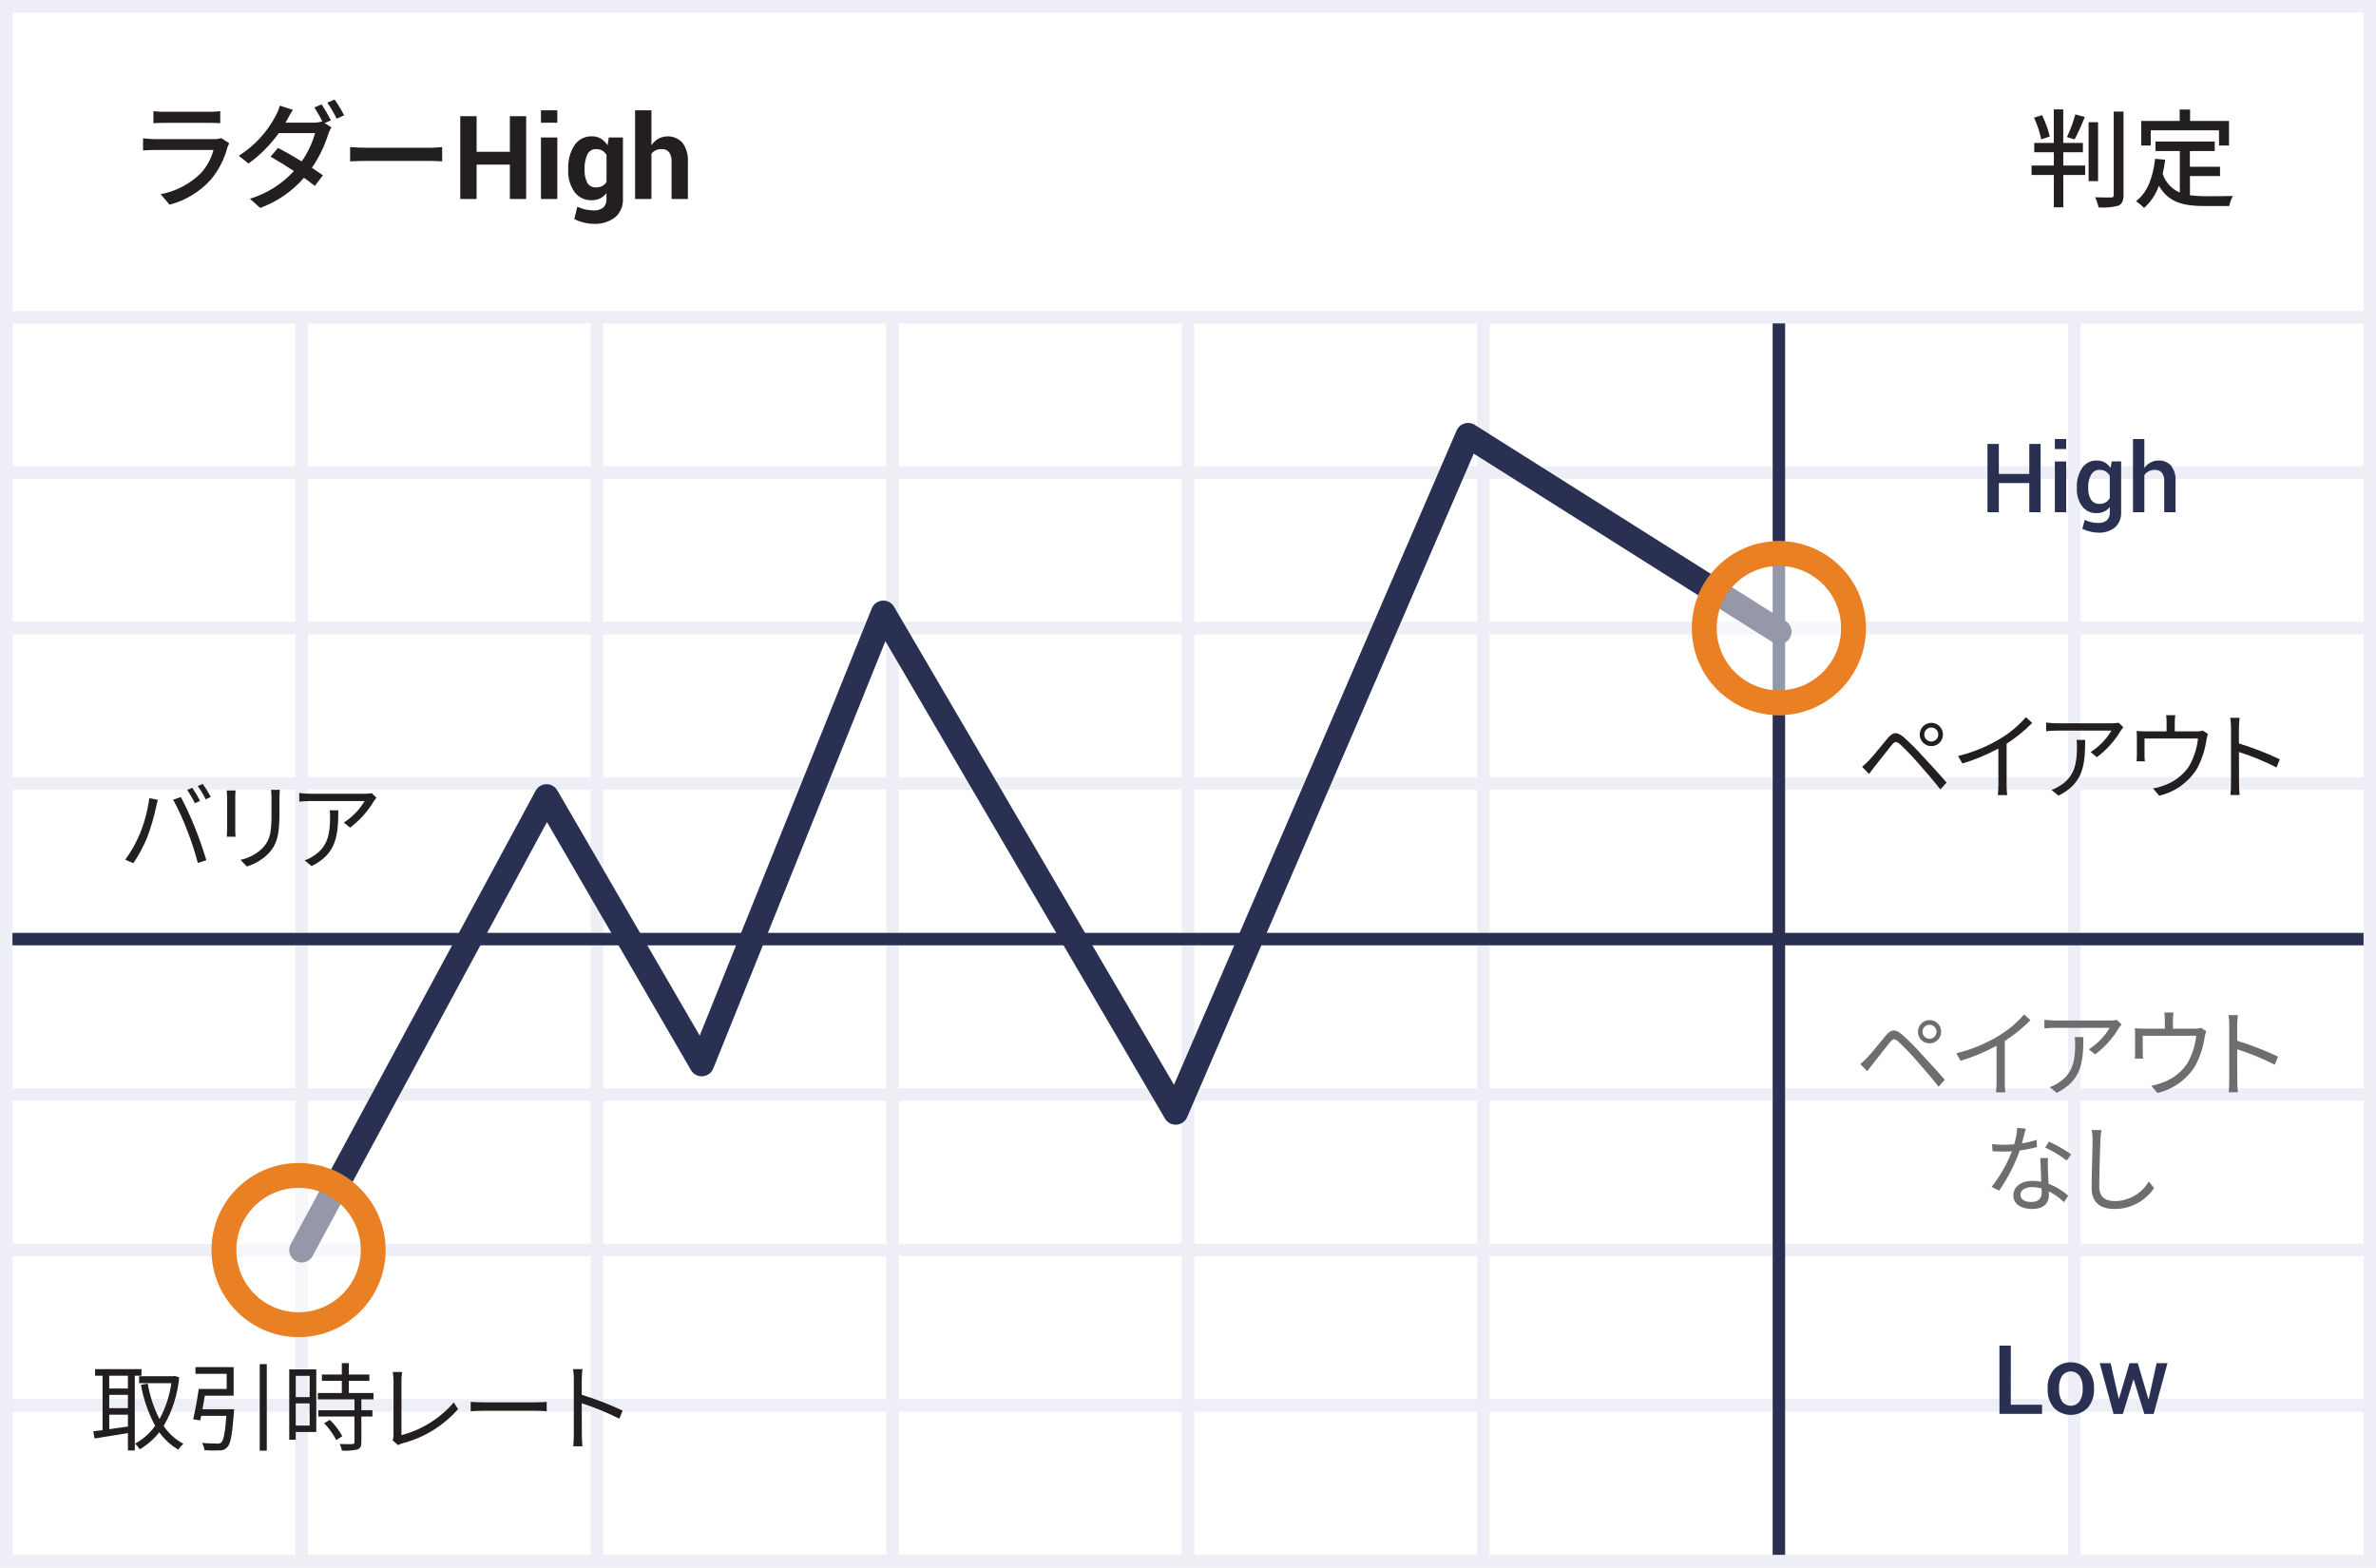
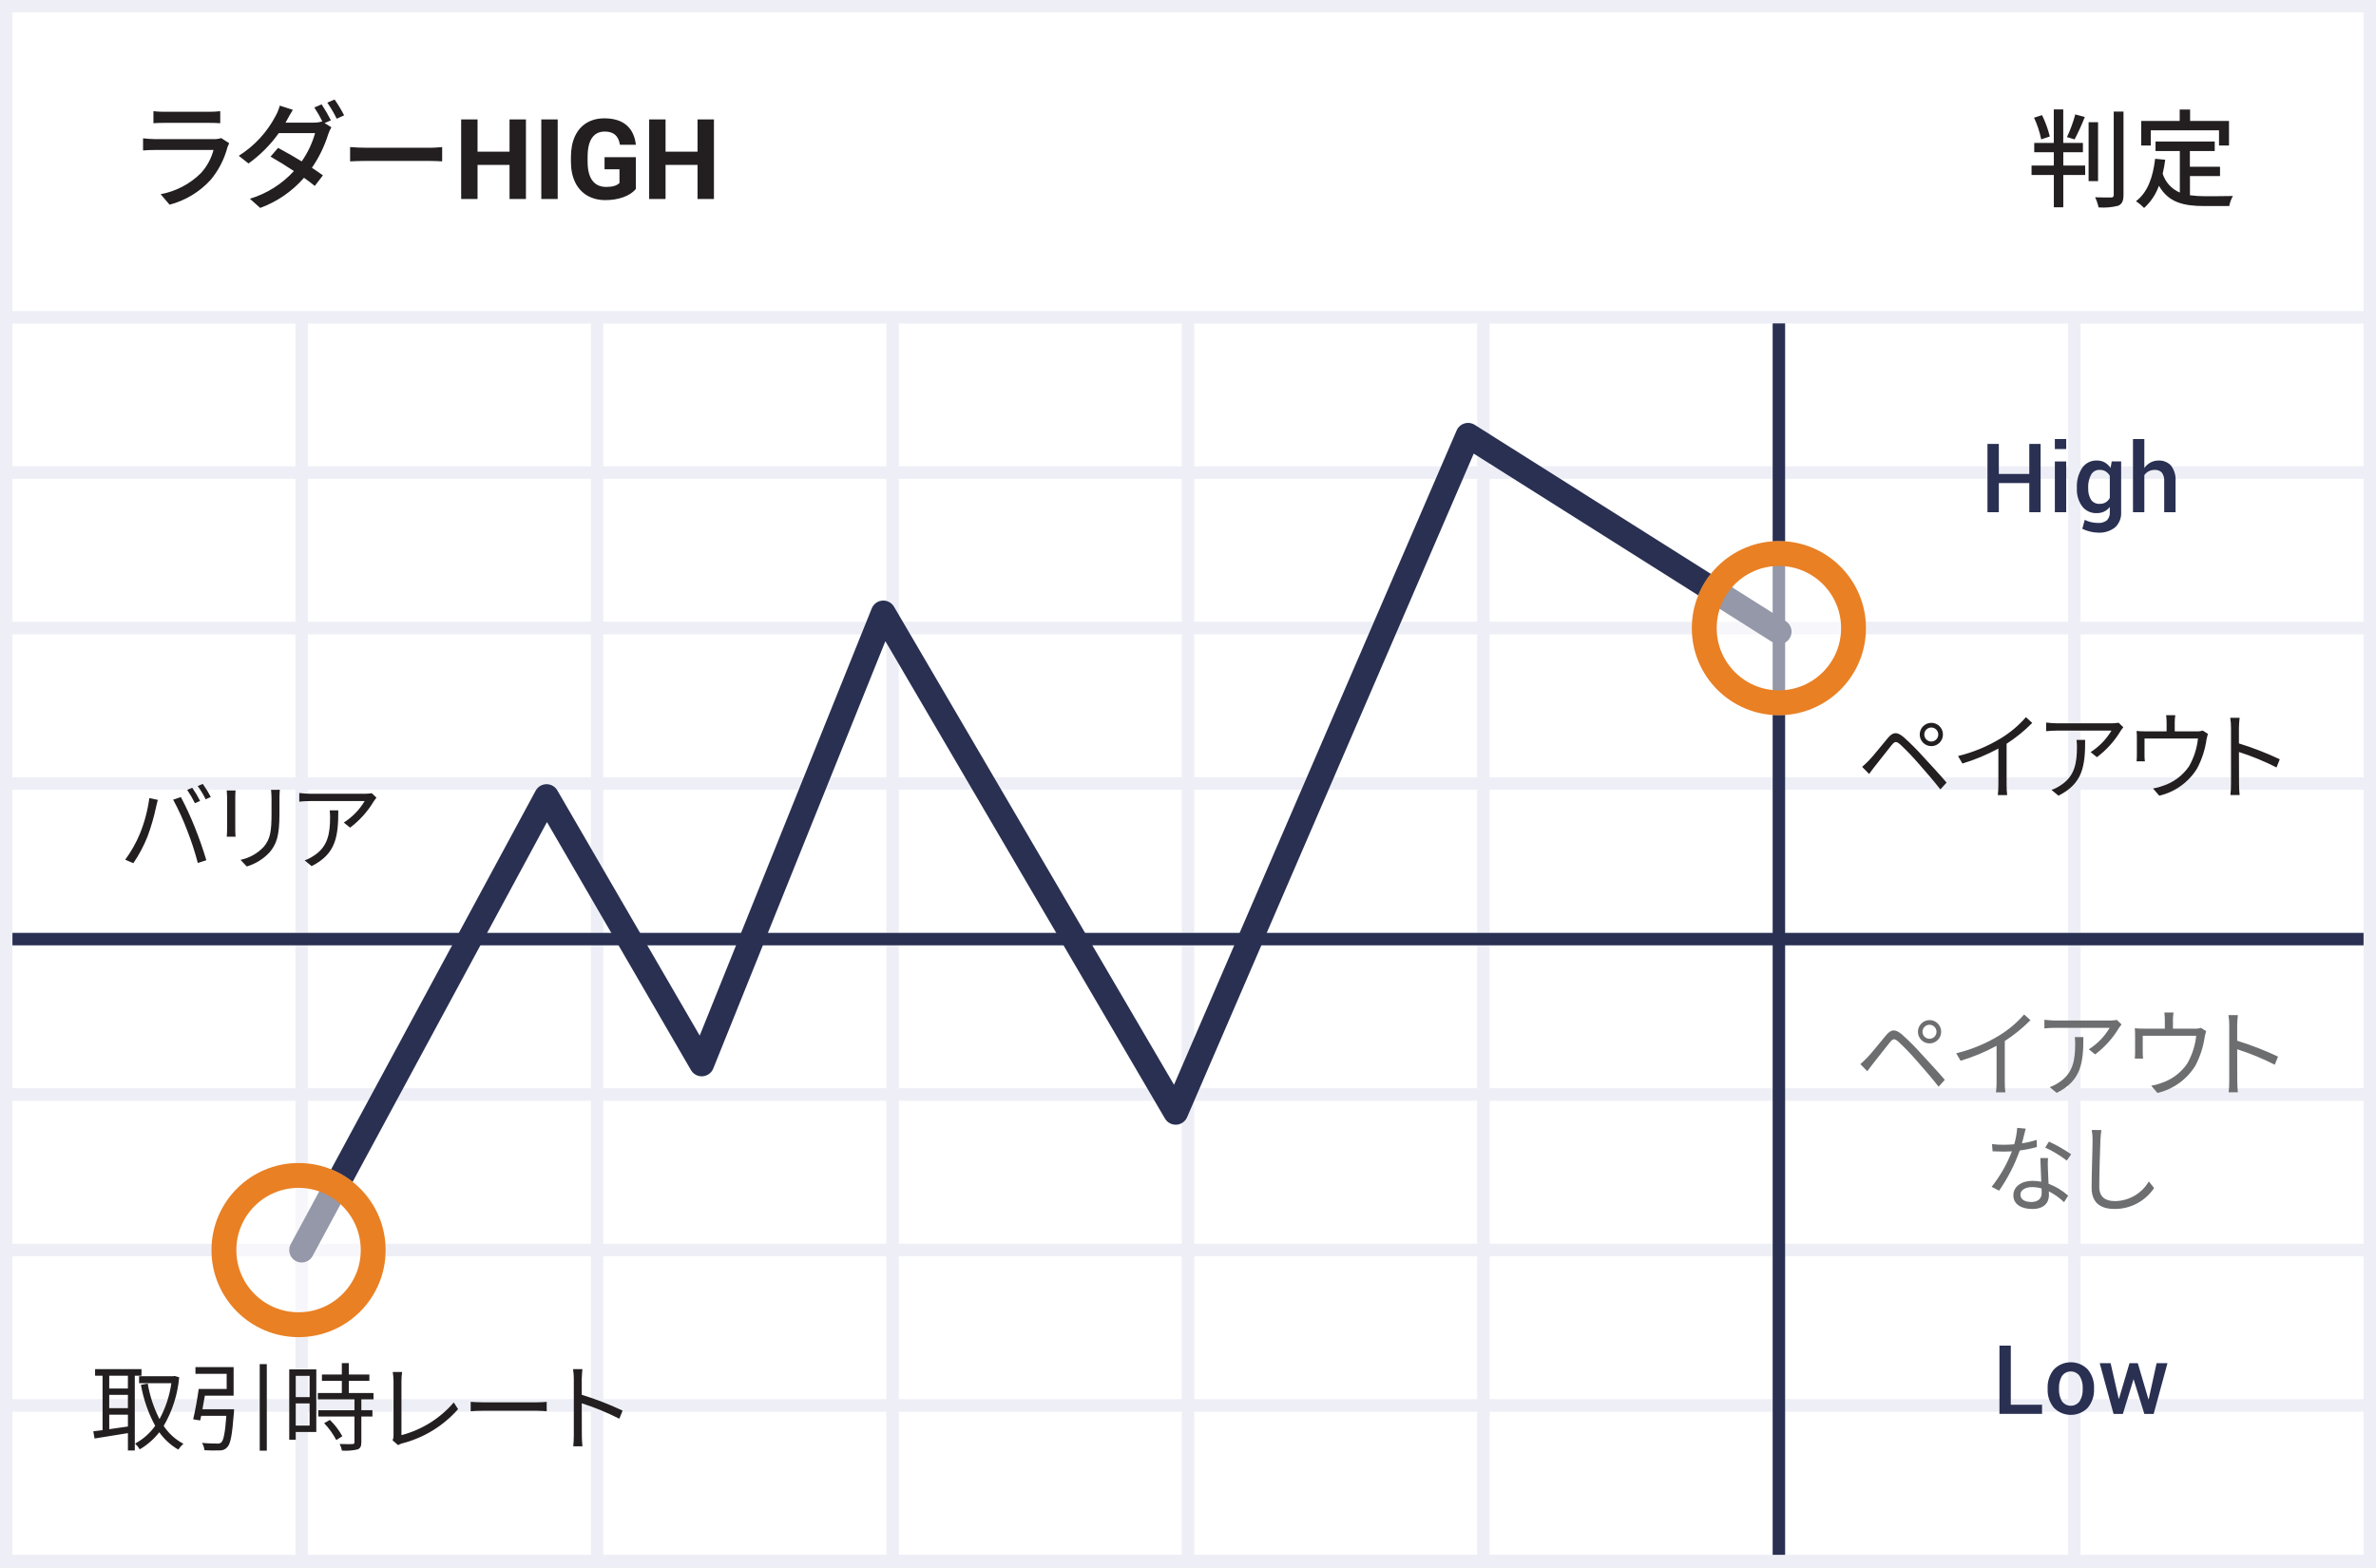
- <svg xmlns="http://www.w3.org/2000/svg" xmlns:xlink="http://www.w3.org/1999/xlink" width="382" height="252" viewBox="0 0 382 252">
+ <svg xmlns="http://www.w3.org/2000/svg" xmlns:xlink="http://www.w3.org/1999/xlink" width="382" height="252" viewBox="0 0 382 252" style="background:#fff">
  <defs>
    <circle id="a" cx="47" cy="200" r="14" />
    <circle id="b" cx="285" cy="100" r="14" />
  </defs>
  <g fill="none" fill-rule="evenodd">
    <g fill="#FFF" stroke="#EEEFF6" stroke-width="2">
      <path d="M1 51h47.5v25H1zM48.5 51H96v25H48.5zM96 51h47.5v25H96zM143.5 51H191v25h-47.5zM191 51h47.5v25H191zM238.5 51H286v25h-47.5zM286 51h47.5v25H286zM333.5 51H381v25h-47.5z" />
      <g>
        <path d="M1 76h47.5v25H1zM48.5 76H96v25H48.5zM96 76h47.5v25H96zM143.5 76H191v25h-47.5zM191 76h47.5v25H191zM238.5 76H286v25h-47.5zM286 76h47.5v25H286zM333.5 76H381v25h-47.5z" />
      </g>
      <g>
        <path d="M1 101h47.5v25H1zM48.5 101H96v25H48.5zM96 101h47.5v25H96zM143.5 101H191v25h-47.5zM191 101h47.5v25H191zM238.5 101H286v25h-47.5zM286 101h47.5v25H286zM333.5 101H381v25h-47.5z" />
      </g>
      <g>
        <path d="M1 126h47.5v25H1zM48.5 126H96v25H48.5zM96 126h47.5v25H96zM143.5 126H191v25h-47.5zM191 126h47.5v25H191zM238.5 126H286v25h-47.5zM286 126h47.5v25H286zM333.5 126H381v25h-47.5z" />
      </g>
      <g>
        <path d="M1 151h47.5v25H1zM48.5 151H96v25H48.5zM96 151h47.5v25H96zM143.5 151H191v25h-47.5zM191 151h47.5v25H191zM238.5 151H286v25h-47.5zM286 151h47.5v25H286zM333.5 151H381v25h-47.5z" />
      </g>
      <g>
        <path d="M1 176h47.5v25H1zM48.5 176H96v25H48.5zM96 176h47.5v25H96zM143.5 176H191v25h-47.5zM191 176h47.5v25H191zM238.5 176H286v25h-47.5zM286 176h47.5v25H286zM333.5 176H381v25h-47.5z" />
      </g>
      <g>
        <path d="M1 201h47.5v25H1zM48.5 201H96v25H48.5zM96 201h47.5v25H96zM143.5 201H191v25h-47.5zM191 201h47.5v25H191zM238.5 201H286v25h-47.5zM286 201h47.5v25H286zM333.5 201H381v25h-47.5z" />
      </g>
      <g>
        <path d="M1 226h47.5v25H1zM48.5 226H96v25H48.5zM96 226h47.5v25H96zM143.5 226H191v25h-47.5zM191 226h47.5v25H191zM238.5 226H286v25h-47.5zM286 226h47.5v25H286zM333.5 226H381v25h-47.5z" />
      </g>
    </g>
    <path stroke="#EEEFF6" stroke-width="2" fill="#FFF" d="M1 1h380v50H1z" />
-     <path d="M36.847 23.03a5.54 5.54 0 0 0-.277.636 13.504 13.504 0 0 1-2.708 5.259 13.582 13.582 0 0 1-6.597 3.987l-1.438-1.686a12.408 12.408 0 0 0 6.454-3.369 8.865 8.865 0 0 0 2.045-3.744h-9.373c-.652.001-1.303.026-1.953.074v-1.945c.72.075 1.418.13 1.953.13h9.436c.4.01.798-.046 1.18-.168l1.278.826zm-12.181-5.15c.581.062 1.166.093 1.751.094h7.186c.603 0 1.206-.031 1.806-.094v1.93a25.978 25.978 0 0 0-1.824-.056H26.42c-.571 0-1.229.02-1.751.057l-.003-1.93zm27.523 1.912l1.088.674a6.415 6.415 0 0 0-.516 1.14 19.92 19.92 0 0 1-2.612 5.371c.682.45 1.309.88 1.768 1.218l-1.309 1.702a28.215 28.215 0 0 0-1.732-1.31 17.237 17.237 0 0 1-7.04 4.847l-1.658-1.477a15.791 15.791 0 0 0 7.076-4.454 63.374 63.374 0 0 0-3.76-2.32l1.217-1.404a70.54 70.54 0 0 1 3.797 2.17 15.101 15.101 0 0 0 2.15-4.547H44.82a20.957 20.957 0 0 1-4.865 4.884l-1.567-1.236a16.718 16.718 0 0 0 5.897-6.363 7.575 7.575 0 0 0 .701-1.702l2.1.674c-.368.561-.756 1.292-.958 1.665l-.222.393h4.484c.468.015.935-.048 1.383-.187l.073.037a19.434 19.434 0 0 0-1.309-2.283l1.173-.504a27.151 27.151 0 0 1 1.492 2.564l-1.013.448zM53.792 16a22.164 22.164 0 0 1 1.536 2.545l-1.198.543c-.435-.9-.94-1.764-1.51-2.582L53.791 16zm2.497 7.646a33.7 33.7 0 0 0 2.727.112h10.007c.902 0 1.621-.075 2.064-.112v2.302c-.406-.02-1.23-.075-2.047-.075H59.016c-1.031 0-2.119.037-2.727.075v-2.302zm28.305 8.348h-2.62v-5.532h-5.347v5.532h-2.629V18.682h2.63v5.724h5.346v-5.724h2.62v13.312zm5.006-12.26h-2.629V17.73h2.63v2.004zm0 12.26h-2.629v-9.893h2.63v9.893zm1.756-4.864a6.46 6.46 0 0 1 1.004-3.776 3.237 3.237 0 0 1 2.813-1.435 2.733 2.733 0 0 1 1.441.374c.432.268.796.634 1.062 1.07l.207-1.262h2.27v9.848a3.697 3.697 0 0 1-1.248 2.985 5.208 5.208 0 0 1-3.47 1.056 6.512 6.512 0 0 1-1.568-.206 7.202 7.202 0 0 1-1.536-.561l.485-1.993a5.814 5.814 0 0 0 2.594.6 2.326 2.326 0 0 0 1.588-.458c.367-.377.553-.898.509-1.426v-.896c-.271.358-.62.649-1.017.85a2.96 2.96 0 0 1-1.342.294 3.295 3.295 0 0 1-2.794-1.339 5.731 5.731 0 0 1-1.004-3.525l.006-.2zm2.63.194c-.036.711.113 1.42.431 2.055.29.5.834.79 1.404.749.354.011.705-.067 1.022-.226.28-.151.513-.379.672-.657v-4.323a1.835 1.835 0 0 0-.672-.699 1.935 1.935 0 0 0-1.003-.248 1.48 1.48 0 0 0-1.41.874 5.03 5.03 0 0 0-.445 2.281v.194zm10.749-3.97c.29-.436.674-.797 1.125-1.056a3.208 3.208 0 0 1 3.867.649c.65.922.957 2.047.868 3.177v5.87h-2.629v-5.901a2.58 2.58 0 0 0-.4-1.636 1.463 1.463 0 0 0-1.193-.482 2.19 2.19 0 0 0-.954.197 1.829 1.829 0 0 0-.684.554v7.268h-2.63V17.73h2.63v5.624zm226.99 3.268h3.516v1.51h-3.516v5.201h-1.52v-5.202h-3.585v-1.51h3.584v-2.146h-3.15V22.98h3.144v-5.39h1.521v5.392h3.16v1.493h-3.154v2.146zm-3.55-4.213a16.167 16.167 0 0 0-1.15-3.485l1.285-.412a17.229 17.229 0 0 1 1.25 3.433l-1.386.464zm7.01-3.6a38.635 38.635 0 0 1-1.639 3.606l-1.23-.378c.552-1.17.999-2.389 1.336-3.64l1.534.412zm2.13 10.317h-1.521v-9.475h1.521v9.475zm4.09-11.191v13.39c0 .995-.236 1.459-.828 1.75a9.743 9.743 0 0 1-3.177.275 7.457 7.457 0 0 0-.558-1.63c1.15.051 2.214.034 2.552.034.338 0 .44-.12.44-.43v-13.39h1.571zm10.682 13.458c.79.107 1.586.16 2.383.156.727 0 3.567 0 4.53-.034a4.864 4.864 0 0 0-.592 1.614h-4.022c-3.313 0-5.748-.567-7.286-3.262a8.755 8.755 0 0 1-2.383 3.572 8.544 8.544 0 0 0-1.302-1.092c1.86-1.405 2.721-3.81 3.073-6.816l1.623.156c-.095.756-.23 1.507-.406 2.249a4.885 4.885 0 0 0 2.755 3.022v-6.672h-3.906v-1.528h9.517v1.528h-3.995v2.524h4.848v1.494h-4.834l-.003 3.09zm-6.3-7.998h-1.536v-3.95h6.188V17.61h1.673v1.836h6.255v3.948h-1.606v-2.437h-10.97l-.003 2.439z" fill="#231F20" fill-rule="nonzero" />
+     <path d="M36.847 23.03a5.54 5.54 0 0 0-.277.636 13.504 13.504 0 0 1-2.708 5.259 13.582 13.582 0 0 1-6.597 3.987l-1.438-1.686a12.408 12.408 0 0 0 6.454-3.369 8.865 8.865 0 0 0 2.045-3.744h-9.373c-.652.001-1.303.026-1.953.074v-1.945c.72.075 1.418.13 1.953.13h9.436c.4.01.798-.046 1.18-.168l1.278.826zm-12.181-5.15c.581.062 1.166.093 1.751.094h7.186c.603 0 1.206-.031 1.806-.094v1.93a25.978 25.978 0 0 0-1.824-.056H26.42c-.571 0-1.229.02-1.751.057l-.003-1.93zm27.523 1.912l1.088.674a6.415 6.415 0 0 0-.516 1.14 19.92 19.92 0 0 1-2.612 5.371c.682.45 1.309.88 1.768 1.218l-1.309 1.702a28.215 28.215 0 0 0-1.732-1.31 17.237 17.237 0 0 1-7.04 4.847l-1.658-1.477a15.791 15.791 0 0 0 7.076-4.454 63.374 63.374 0 0 0-3.76-2.32l1.217-1.404a70.54 70.54 0 0 1 3.797 2.17 15.101 15.101 0 0 0 2.15-4.547H44.82a20.957 20.957 0 0 1-4.865 4.884l-1.567-1.236a16.718 16.718 0 0 0 5.897-6.363 7.575 7.575 0 0 0 .701-1.702l2.1.674c-.368.561-.756 1.292-.958 1.665l-.222.393h4.484c.468.015.935-.048 1.383-.187l.073.037a19.434 19.434 0 0 0-1.309-2.283l1.173-.504a27.151 27.151 0 0 1 1.492 2.564l-1.013.448zM53.792 16a22.164 22.164 0 0 1 1.536 2.545l-1.198.543c-.435-.9-.94-1.764-1.51-2.582L53.791 16zm2.497 7.646a33.7 33.7 0 0 0 2.727.112h10.007c.902 0 1.621-.075 2.064-.112v2.302c-.406-.02-1.23-.075-2.047-.075H59.016c-1.031 0-2.119.037-2.727.075v-2.302zm275.436 2.976h3.516v1.51h-3.516v5.201h-1.52v-5.202h-3.585v-1.51h3.584v-2.146h-3.15V22.98h3.144v-5.39h1.521v5.392h3.16v1.493h-3.154v2.146zm-3.55-4.213a16.167 16.167 0 0 0-1.15-3.485l1.285-.412a17.229 17.229 0 0 1 1.25 3.433l-1.386.464zm7.01-3.6a38.635 38.635 0 0 1-1.639 3.606l-1.23-.378c.552-1.17.999-2.389 1.336-3.64l1.534.412zm2.13 10.317h-1.521v-9.475h1.521v9.475zm4.09-11.191v13.39c0 .995-.236 1.459-.828 1.75a9.743 9.743 0 0 1-3.177.275 7.457 7.457 0 0 0-.558-1.63c1.15.051 2.214.034 2.552.034.338 0 .44-.12.44-.43v-13.39h1.571zm10.682 13.458c.79.107 1.586.16 2.383.156.727 0 3.567 0 4.53-.034a4.864 4.864 0 0 0-.592 1.614h-4.022c-3.313 0-5.748-.567-7.286-3.262a8.755 8.755 0 0 1-2.383 3.572 8.544 8.544 0 0 0-1.302-1.092c1.86-1.405 2.721-3.81 3.073-6.816l1.623.156c-.095.756-.23 1.507-.406 2.249a4.885 4.885 0 0 0 2.755 3.022v-6.672h-3.906v-1.528h9.517v1.528h-3.995v2.524h4.848v1.494h-4.834l-.003 3.09zm-6.3-7.998h-1.536v-3.95h6.188V17.61h1.673v1.836h6.255v3.948h-1.606v-2.437h-10.97l-.003 2.439z" fill="#231F20" fill-rule="nonzero" />
+     <path d="M84.558 32H81.92v-5.484h-5.142V32h-2.636V19.203h2.636v5.186h5.142v-5.186h2.637V32zm5.106 0h-2.637V19.203h2.637V32zm12.568-1.617c-.474.568-1.145 1.01-2.012 1.323-.867.313-1.828.47-2.883.47-1.108 0-2.079-.242-2.914-.725-.835-.484-1.48-1.185-1.933-2.105-.454-.92-.687-2.001-.699-3.243v-.87c0-1.278.215-2.384.646-3.318.43-.935 1.052-1.65 1.863-2.145.812-.495 1.762-.743 2.852-.743 1.518 0 2.704.362 3.56 1.086.855.723 1.362 1.777 1.52 3.16h-2.566c-.117-.733-.376-1.27-.778-1.609-.401-.34-.953-.51-1.657-.51-.896 0-1.579.337-2.047 1.011-.47.674-.706 1.676-.712 3.006v.817c0 1.342.255 2.356.764 3.041.51.686 1.257 1.029 2.242 1.029.99 0 1.696-.211 2.118-.633v-2.206h-2.4v-1.943h5.036v5.107zM114.783 32h-2.637v-5.484h-5.141V32h-2.637V19.203h2.637v5.186h5.141v-5.186h2.637V32z" fill="#231F20" />
    <path fill="#2A3052" d="M285 52h2v198h-2z" />
    <path fill="#2A3052" d="M2 150h378v2H2z" />
    <path d="M21.672 221.207v12.018h-1.106v-2.793c-1.937.325-3.906.618-5.366.865l-.2-1.158c.43-.045.938-.106 1.49-.184v-8.748h-1.204v-1.062h7.463v1.063l-1.077-.001zm-1.106 0h-3.004v2.052h2.998l.006-2.052zm0 3.069h-3.004v2.146h2.998l.006-2.146zm-2.998 5.523c.938-.123 1.967-.277 2.998-.43v-1.898h-3.004l.006 2.328zm11.24-8.345a18.791 18.791 0 0 1-2.491 7.82 8.552 8.552 0 0 0 3.168 2.87 4.765 4.765 0 0 0-.816.94 9.637 9.637 0 0 1-3.06-2.792 11.013 11.013 0 0 1-3.137 2.746 4.428 4.428 0 0 0-.754-.926 9.38 9.38 0 0 0 3.231-2.854 21.564 21.564 0 0 1-2.29-6.59l1.092-.2c.338 1.99.975 3.915 1.89 5.712a16.957 16.957 0 0 0 1.908-5.77H22.36v-1.126h5.49l.215-.046.743.216zm8.829 5.138s-.015.368-.03.524c-.278 3.64-.54 5.076-1.092 5.601a1.479 1.479 0 0 1-1.215.493c-.81.033-1.62.023-2.43-.031a2.613 2.613 0 0 0-.4-1.174c1.016.093 2.03.107 2.415.107a.893.893 0 0 0 .677-.168c.369-.324.63-1.512.83-4.289h-4.044c-.062.263-.123.508-.17.74l-1.121-.186c.308-1.28.675-3.316.892-4.875h4.493v-2.437h-5.017v-1.081h6.135v4.599h-4.628c-.123.725-.246 1.48-.384 2.175l5.089.002zm5.258-7.256v13.918h-1.138v-13.918h1.138zm7.959 10.911h-3.306v1.25h-1.045v-11.309h4.35v10.06zm-3.306-9.022v3.426h2.229v-3.426h-2.23zm2.229 7.992v-3.564h-2.23v3.564h2.23zm8.318-4.212v1.744h1.783v1.017h-1.783v4.136c0 .648-.169.988-.63 1.158a8.8 8.8 0 0 1-2.491.185 3.536 3.536 0 0 0-.37-1.065c.954.032 1.8.032 2.045.017.246-.016.339-.079.339-.309v-4.12h-5.811v-1.017h5.812v-1.745H51.1v-1.017h3.858v-1.96H51.76v-1.018h3.198v-1.836h1.124v1.836h3.304v1.017h-3.304v1.96h3.966v1.018l-1.953-.001zm-5.058 3.303c.796.768 1.47 1.653 2 2.625l-.97.617a11.886 11.886 0 0 0-1.952-2.715l.922-.527zm10.078 3.28c.109-.236.161-.494.154-.754v-8.826c-.013-.47-.054-.938-.123-1.403h1.506a9.972 9.972 0 0 0-.107 1.403v8.749a16.58 16.58 0 0 0 8.41-5.262l.693 1.081a17.876 17.876 0 0 1-8.996 5.508 2.214 2.214 0 0 0-.646.278l-.89-.773zm12.557-6.185c.462.03 1.277.077 2.137.077h8.426c.77 0 1.322-.046 1.66-.077v1.511c-.307-.015-.953-.077-1.644-.077h-8.442c-.846 0-1.661.032-2.137.077v-1.511zm23.902 2.715a40.173 40.173 0 0 0-6.043-2.484l.015 5.095c0 .608.031 1.216.092 1.821h-1.475a16.92 16.92 0 0 0 .092-1.821v-8.979a9.741 9.741 0 0 0-.123-1.604h1.506c-.046.479-.107 1.141-.107 1.604v2.515a49.884 49.884 0 0 1 6.566 2.546l-.523 1.307zm-75.566-99.785l1.369.278c-.092.34-.215.788-.277 1.126a34.361 34.361 0 0 1-1.398 4.813 22.44 22.44 0 0 1-2.262 4.24l-1.308-.557a20.226 20.226 0 0 0 2.368-4.197 23.64 23.64 0 0 0 1.508-5.703zm3.829.246l1.246-.417a49.79 49.79 0 0 1 2.245 4.875 61.085 61.085 0 0 1 1.846 5.277l-1.368.447a46.314 46.314 0 0 0-1.737-5.305 39.623 39.623 0 0 0-2.232-4.876v-.001zm4.335.202l-.83.369a17.729 17.729 0 0 0-1.247-2.144l.816-.341c.468.675.89 1.382 1.261 2.116zm1.723-.633l-.83.37a14.622 14.622 0 0 0-1.277-2.13l.815-.34c.479.67.91 1.371 1.292 2.1zm3.976-1.048c-.031.292-.046.74-.046 1.111v5.153c0 .386.015.896.046 1.174h-1.414c.015-.232.061-.726.061-1.189v-5.14c0-.277-.03-.817-.061-1.11h1.414zm7.118-.108c-.03.37-.061.818-.061 1.326v2.5c0 3.704-.493 4.92-1.6 6.248a8.202 8.202 0 0 1-3.656 2.254l-1-1.065a7.07 7.07 0 0 0 3.693-2.052c1.106-1.28 1.29-2.53 1.29-5.444v-2.44c0-.507-.046-.955-.077-1.326l1.411-.001zm15.537 1.266c-.108.154-.308.384-.415.554a14.877 14.877 0 0 1-3.823 4.265l-1.016-.818a10.39 10.39 0 0 0 3.353-3.455H49.87c-.586.001-1.171.032-1.754.093v-1.39c.582.073 1.167.115 1.754.124h8.826a7.72 7.72 0 0 0 1.077-.093l.752.72zm-6.135 2.04c0 4.183-.37 7.006-4.29 8.967l-1.123-.927a5.956 5.956 0 0 0 1.37-.679c2.383-1.465 2.721-3.67 2.721-6.249a9.244 9.244 0 0 0-.061-1.111h1.383zm246.07-8.01c.739-.756 2.076-2.47 3.045-3.61.816-.973 1.445-1.081 2.552-.155a38.785 38.785 0 0 1 3.184 3.192c1.029 1.112 2.598 2.794 3.72 4.12l-.999 1.095c-1.077-1.39-2.475-2.978-3.46-4.103a41.33 41.33 0 0 0-2.998-3.13c-.647-.543-.862-.526-1.385.121-.738.895-2.03 2.594-2.722 3.441-.323.401-.661.878-.892 1.189l-1.123-1.143c.386-.338.679-.616 1.079-1.017zm10.057-6.064a1.871 1.871 0 0 1 1.859 1.879 1.87 1.87 0 0 1-1.868 1.87 1.87 1.87 0 0 1-1.867-1.87c0-.499.197-.977.549-1.33.352-.352.829-.549 1.326-.547l.001-.002zm0 3.007a1.125 1.125 0 0 0 1.108-1.137 1.125 1.125 0 0 0-1.129-1.116 1.125 1.125 0 0 0-.782 1.928c.214.212.502.33.802.327l.001-.002zm16.214-2.991a24.177 24.177 0 0 1-4.121 3.348v6.604c-.009.552.022 1.103.092 1.65h-1.506c.062-.547.093-1.098.092-1.65v-5.832a30.752 30.752 0 0 1-5.781 2.407l-.706-1.203a24.218 24.218 0 0 0 6.87-2.844 16.988 16.988 0 0 0 4.045-3.41l1.015.93zm14.645.696c-.108.154-.308.384-.415.554a14.876 14.876 0 0 1-3.83 4.26l-1.015-.819a10.39 10.39 0 0 0 3.352-3.455h-8.749c-.586.001-1.171.032-1.754.093v-1.39c.582.073 1.168.115 1.754.124h8.826a7.72 7.72 0 0 0 1.077-.093l.754.726zm-6.135 2.035c0 4.182-.37 7.005-4.29 8.966l-1.123-.927a5.956 5.956 0 0 0 1.37-.679c2.383-1.465 2.721-3.67 2.721-6.249a9.245 9.245 0 0 0-.062-1.111h1.384zm19.736-.971a9.908 9.908 0 0 0-.23.926 14.2 14.2 0 0 1-1.506 4.631 9.735 9.735 0 0 1-6.09 4.383l-1-1.158a8.233 8.233 0 0 0 1.6-.43 8.115 8.115 0 0 0 4.166-3.104 11.397 11.397 0 0 0 1.462-4.504h-8.595v2.755c-.005.305.016.61.061.911h-1.338c.03-.262.046-.68.046-.973v-2.717c.007-.396-.008-.793-.046-1.188.475.045.952.066 1.429.062h3.398v-1.436a8.81 8.81 0 0 0-.077-1.158h1.476a6.88 6.88 0 0 0-.092 1.158v1.436h3.444c.358.022.717-.02 1.06-.124l.832.53zm11.031 5.4a40.173 40.173 0 0 0-6.043-2.484l.016 5.094c0 .608.03 1.216.092 1.822h-1.479a16.92 16.92 0 0 0 .093-1.822v-8.988a9.741 9.741 0 0 0-.123-1.604h1.506c-.046.479-.108 1.141-.108 1.604v2.515a49.884 49.884 0 0 1 6.566 2.546l-.52 1.317z" fill="#231F20" fill-rule="nonzero" />
    <path d="M300.175 170.084c.739-.756 2.076-2.47 3.045-3.61.815-.973 1.445-1.081 2.552-.155a38.785 38.785 0 0 1 3.183 3.192c1.03 1.112 2.599 2.795 3.72 4.12l-.998 1.095c-1.077-1.39-2.475-2.978-3.46-4.103a41.329 41.329 0 0 0-2.999-3.13c-.646-.543-.861-.526-1.384.121-.739.895-2.03 2.594-2.722 3.441-.323.401-.661.879-.892 1.189l-1.123-1.143c.386-.338.678-.616 1.078-1.017zm10.057-6.064c1.03.005 1.86.845 1.859 1.878a1.87 1.87 0 0 1-1.866 1.87 1.87 1.87 0 0 1-1.87-1.866c0-.5.197-.979.549-1.332.352-.353.83-.55 1.328-.548v-.002zm0 3.007a1.125 1.125 0 0 0 1.108-1.137 1.125 1.125 0 0 0-1.13-1.116 1.125 1.125 0 0 0-.78 1.93c.213.21.502.328.802.325v-.002zm16.21-2.991a24.177 24.177 0 0 1-4.122 3.348v6.603c-.008.551.023 1.103.092 1.65h-1.506c.062-.548.093-1.099.092-1.65v-5.831a30.772 30.772 0 0 1-5.781 2.407l-.706-1.203a24.218 24.218 0 0 0 6.872-2.839 16.988 16.988 0 0 0 4.045-3.41l1.014.925zm14.649.688c-.108.155-.308.385-.416.554a14.876 14.876 0 0 1-3.829 4.26l-1.015-.819a10.39 10.39 0 0 0 3.352-3.454h-8.741c-.586 0-1.172.032-1.754.092v-1.39c.582.074 1.167.115 1.754.124h8.826a7.72 7.72 0 0 0 1.077-.092l.746.725zm-6.136 2.035c0 4.182-.369 7.005-4.289 8.966l-1.123-.926a5.956 5.956 0 0 0 1.37-.68c2.382-1.465 2.72-3.67 2.72-6.249a9.245 9.245 0 0 0-.06-1.111h1.382zm19.737-.963a9.908 9.908 0 0 0-.23.926 14.2 14.2 0 0 1-1.507 4.631 9.735 9.735 0 0 1-6.089 4.383l-1-1.158a8.233 8.233 0 0 0 1.6-.43 8.115 8.115 0 0 0 4.166-3.104 11.397 11.397 0 0 0 1.462-4.504h-8.596v2.761c-.004.305.017.61.062.911h-1.338c.03-.262.046-.679.046-.972v-2.716c.007-.397-.008-.793-.046-1.188.475.045.952.065 1.429.061h3.398v-1.435a8.81 8.81 0 0 0-.077-1.158h1.476a6.88 6.88 0 0 0-.093 1.158v1.435h3.445c.358.022.717-.02 1.06-.123l.832.522zm11.033 5.4a40.173 40.173 0 0 0-6.043-2.484l.015 5.094c0 .608.031 1.216.092 1.822h-1.475a16.92 16.92 0 0 0 .092-1.822v-8.978a9.741 9.741 0 0 0-.123-1.604h1.506c-.046.478-.107 1.14-.107 1.604v2.514a49.884 49.884 0 0 1 6.566 2.546l-.523 1.308zm-38.247 13.231c-.901.257-1.821.443-2.752.556a27.48 27.48 0 0 1-3.321 6.465l-1.2-.617a21.953 21.953 0 0 0 3.26-5.712c-.447.03-.893.046-1.339.046-.57 0-1.198-.017-1.768-.046l-.092-1.158c.623.078 1.25.114 1.877.108.539 0 1.106-.031 1.692-.077.253-.86.413-1.745.477-2.639l1.368.124c-.154.554-.352 1.48-.6 2.359a15.323 15.323 0 0 0 2.368-.554l.03 1.145zm1.785 1.774c-.036.55-.04 1.1-.015 1.65.015.556.077 1.56.107 2.484a10.261 10.261 0 0 1 3.153 1.913l-.662 1.05a10.562 10.562 0 0 0-2.444-1.743c.015.23.015.446.015.617 0 1.22-.8 2.222-2.675 2.222-1.676 0-3.045-.695-3.045-2.208 0-1.403 1.321-2.316 3.045-2.316.484-.002.968.045 1.444.14-.046-1.251-.123-2.747-.154-3.812l1.231.003zm-1.03 4.892a5.53 5.53 0 0 0-1.54-.218c-1.12 0-1.86.51-1.86 1.204 0 .695.57 1.19 1.753 1.19 1.246 0 1.662-.696 1.662-1.45 0-.2 0-.448-.016-.724v-.002zm4.06-4.477a18.243 18.243 0 0 0-3.476-2.098l.6-.957a23.116 23.116 0 0 1 3.568 2.036l-.693 1.02zm5.556-4.91a17.158 17.158 0 0 0-.154 1.526c-.061 1.73-.184 5.338-.184 7.623 0 1.683 1.077 2.27 2.49 2.27a6.359 6.359 0 0 0 5.474-3.164l.847 1.064a7.58 7.58 0 0 1-6.351 3.364c-2.183 0-3.693-.926-3.693-3.41 0-2.268.154-6.126.154-7.747a7.868 7.868 0 0 0-.138-1.544l1.555.017z" fill="#6D6E70" fill-rule="nonzero" />
    <path d="M328.077 82.356h-1.819v-4.681h-4.898v4.68h-1.826V71.382h1.826v4.824h4.898v-4.824h1.819v10.975zm4.117-10.154h-1.826v-1.605h1.826v1.605zm0 10.154h-1.826V74.2h1.826v8.156zm1.712-3.968a5.321 5.321 0 0 1 .85-3.143 2.73 2.73 0 0 1 2.358-1.198c.447-.011.888.095 1.281.309.38.22.7.529.934.9l.18-1.062h1.517v8.162c.055.915-.3 1.808-.97 2.434a4.01 4.01 0 0 1-2.748.854 5.312 5.312 0 0 1-1.282-.17 5.913 5.913 0 0 1-1.243-.448l.39-1.44c.317.161.651.283.996.364.367.09.744.134 1.122.133a2.083 2.083 0 0 0 1.449-.425c.333-.35.5-.826.462-1.309v-.836c-.241.314-.551.568-.907.742-.375.174-.784.26-1.197.252a2.805 2.805 0 0 1-2.343-1.093 4.548 4.548 0 0 1-.849-2.871v-.155zm1.826.154c-.03.631.125 1.257.446 1.799.31.455.837.712 1.385.675.346.012.688-.073.988-.246.276-.171.501-.414.65-.704V76.5a1.955 1.955 0 0 0-.656-.698 1.79 1.79 0 0 0-.967-.252 1.497 1.497 0 0 0-1.392.792 4.08 4.08 0 0 0-.461 2.05l.007.151zm9.022-3.286c.256-.37.595-.674.99-.89a2.65 2.65 0 0 1 1.287-.316 2.56 2.56 0 0 1 2.018.817 3.73 3.73 0 0 1 .725 2.522v4.967h-1.826v-4.982a2.07 2.07 0 0 0-.383-1.39 1.46 1.46 0 0 0-1.15-.429 2.033 2.033 0 0 0-.957.223c-.28.146-.52.358-.703.617v5.96h-1.826V70.598h1.826l-.001 4.659zm-21.472 150.613h5.026v1.47h-6.846v-10.975h1.826l-.006 9.505zm5.926-2.677a4.454 4.454 0 0 1 .992-2.986 3.786 3.786 0 0 1 5.47 0c.687.838 1.043 1.901.998 2.986v.154a4.439 4.439 0 0 1-.999 3 3.812 3.812 0 0 1-5.469 0 4.445 4.445 0 0 1-.992-2.992v-.162zm1.826.154c-.03.679.13 1.352.461 1.944a1.757 1.757 0 0 0 2.87 0 3.56 3.56 0 0 0 .481-1.944v-.154a3.515 3.515 0 0 0-.48-1.92 1.737 1.737 0 0 0-2.87 0 3.62 3.62 0 0 0-.46 1.92l-.002.154zm14.377 1.641h.044l1.27-5.797h1.75l-2.223 8.156h-1.495l-1.728-5.57-.015-.075v.075l-1.712 5.57h-1.496l-2.223-8.156h1.75l1.3 5.712h.045l1.693-5.72h1.329l1.71 5.805z" fill="#293052" fill-rule="nonzero" />
    <path stroke="#293052" stroke-width="4" stroke-linecap="round" stroke-linejoin="round" d="M48.5 201l39.375-72.909 24.945 42.968 29.194-72.492 47.008 80.275L236.029 70l50.006 31.567" />
    <g transform="translate(1 1)">
      <use fill-opacity=".5" fill="#FFF" xlink:href="#a" />
      <circle stroke="#E98024" stroke-width="4" cx="47" cy="200" r="12" />
    </g>
    <g transform="translate(1 1)">
      <use fill-opacity=".5" fill="#FFF" xlink:href="#b" />
      <circle stroke="#E98024" stroke-width="4" cx="285" cy="100" r="12" />
    </g>
  </g>
</svg>
